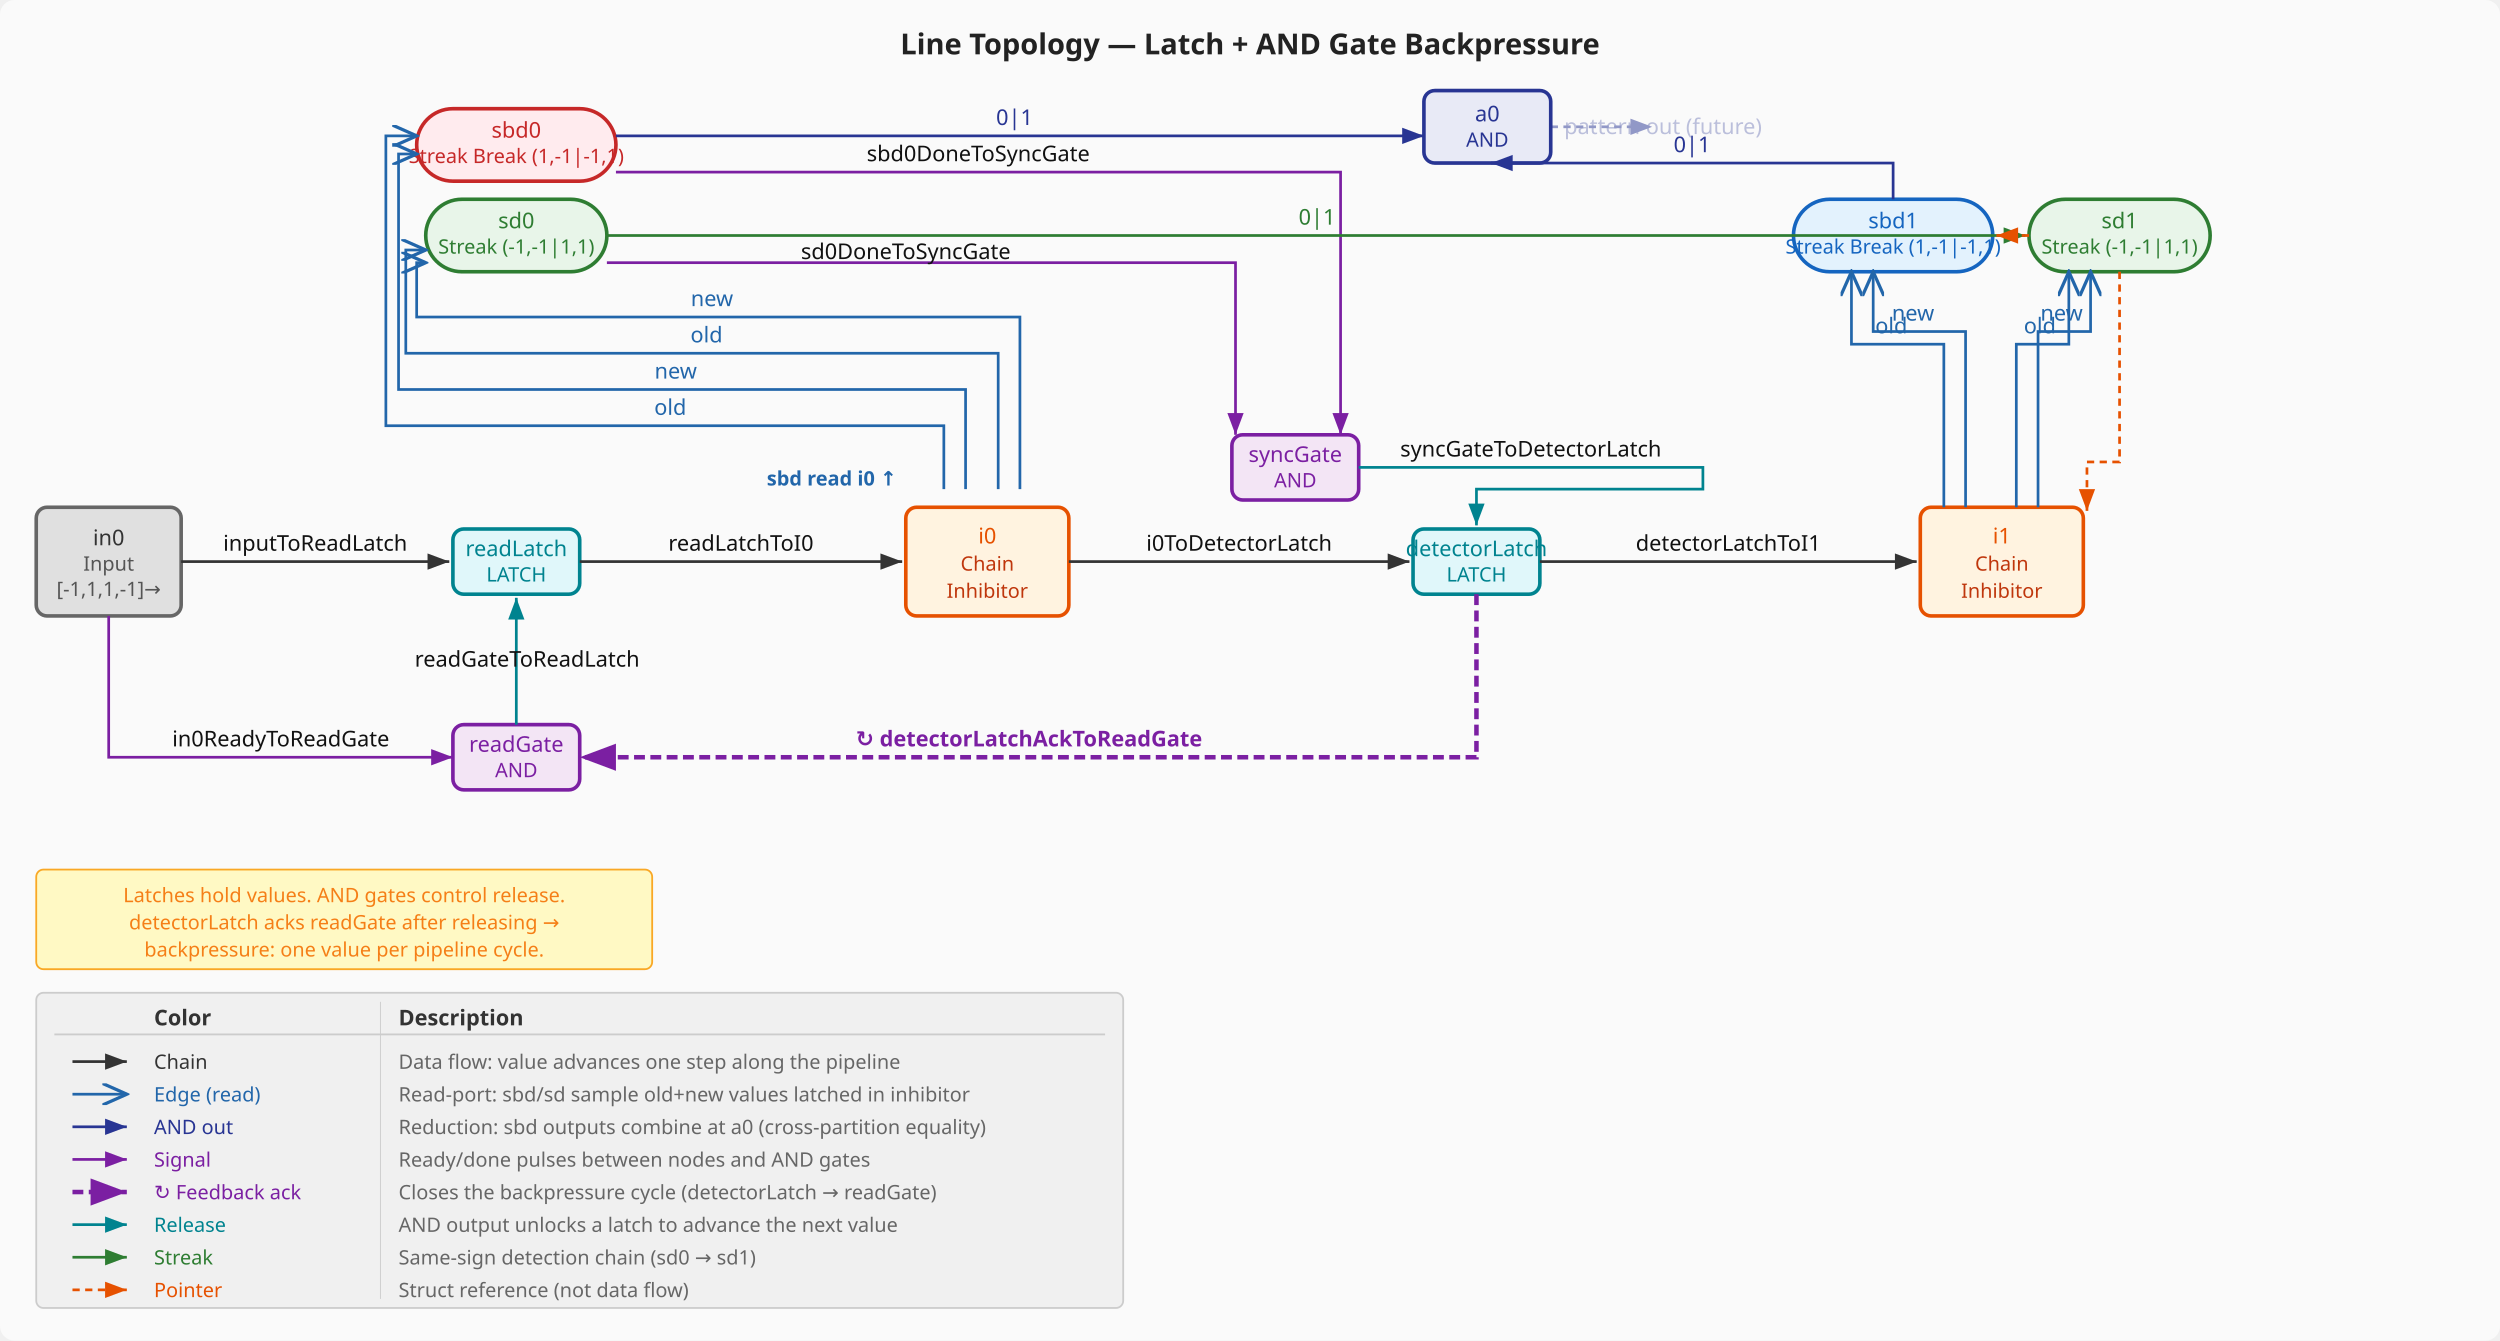
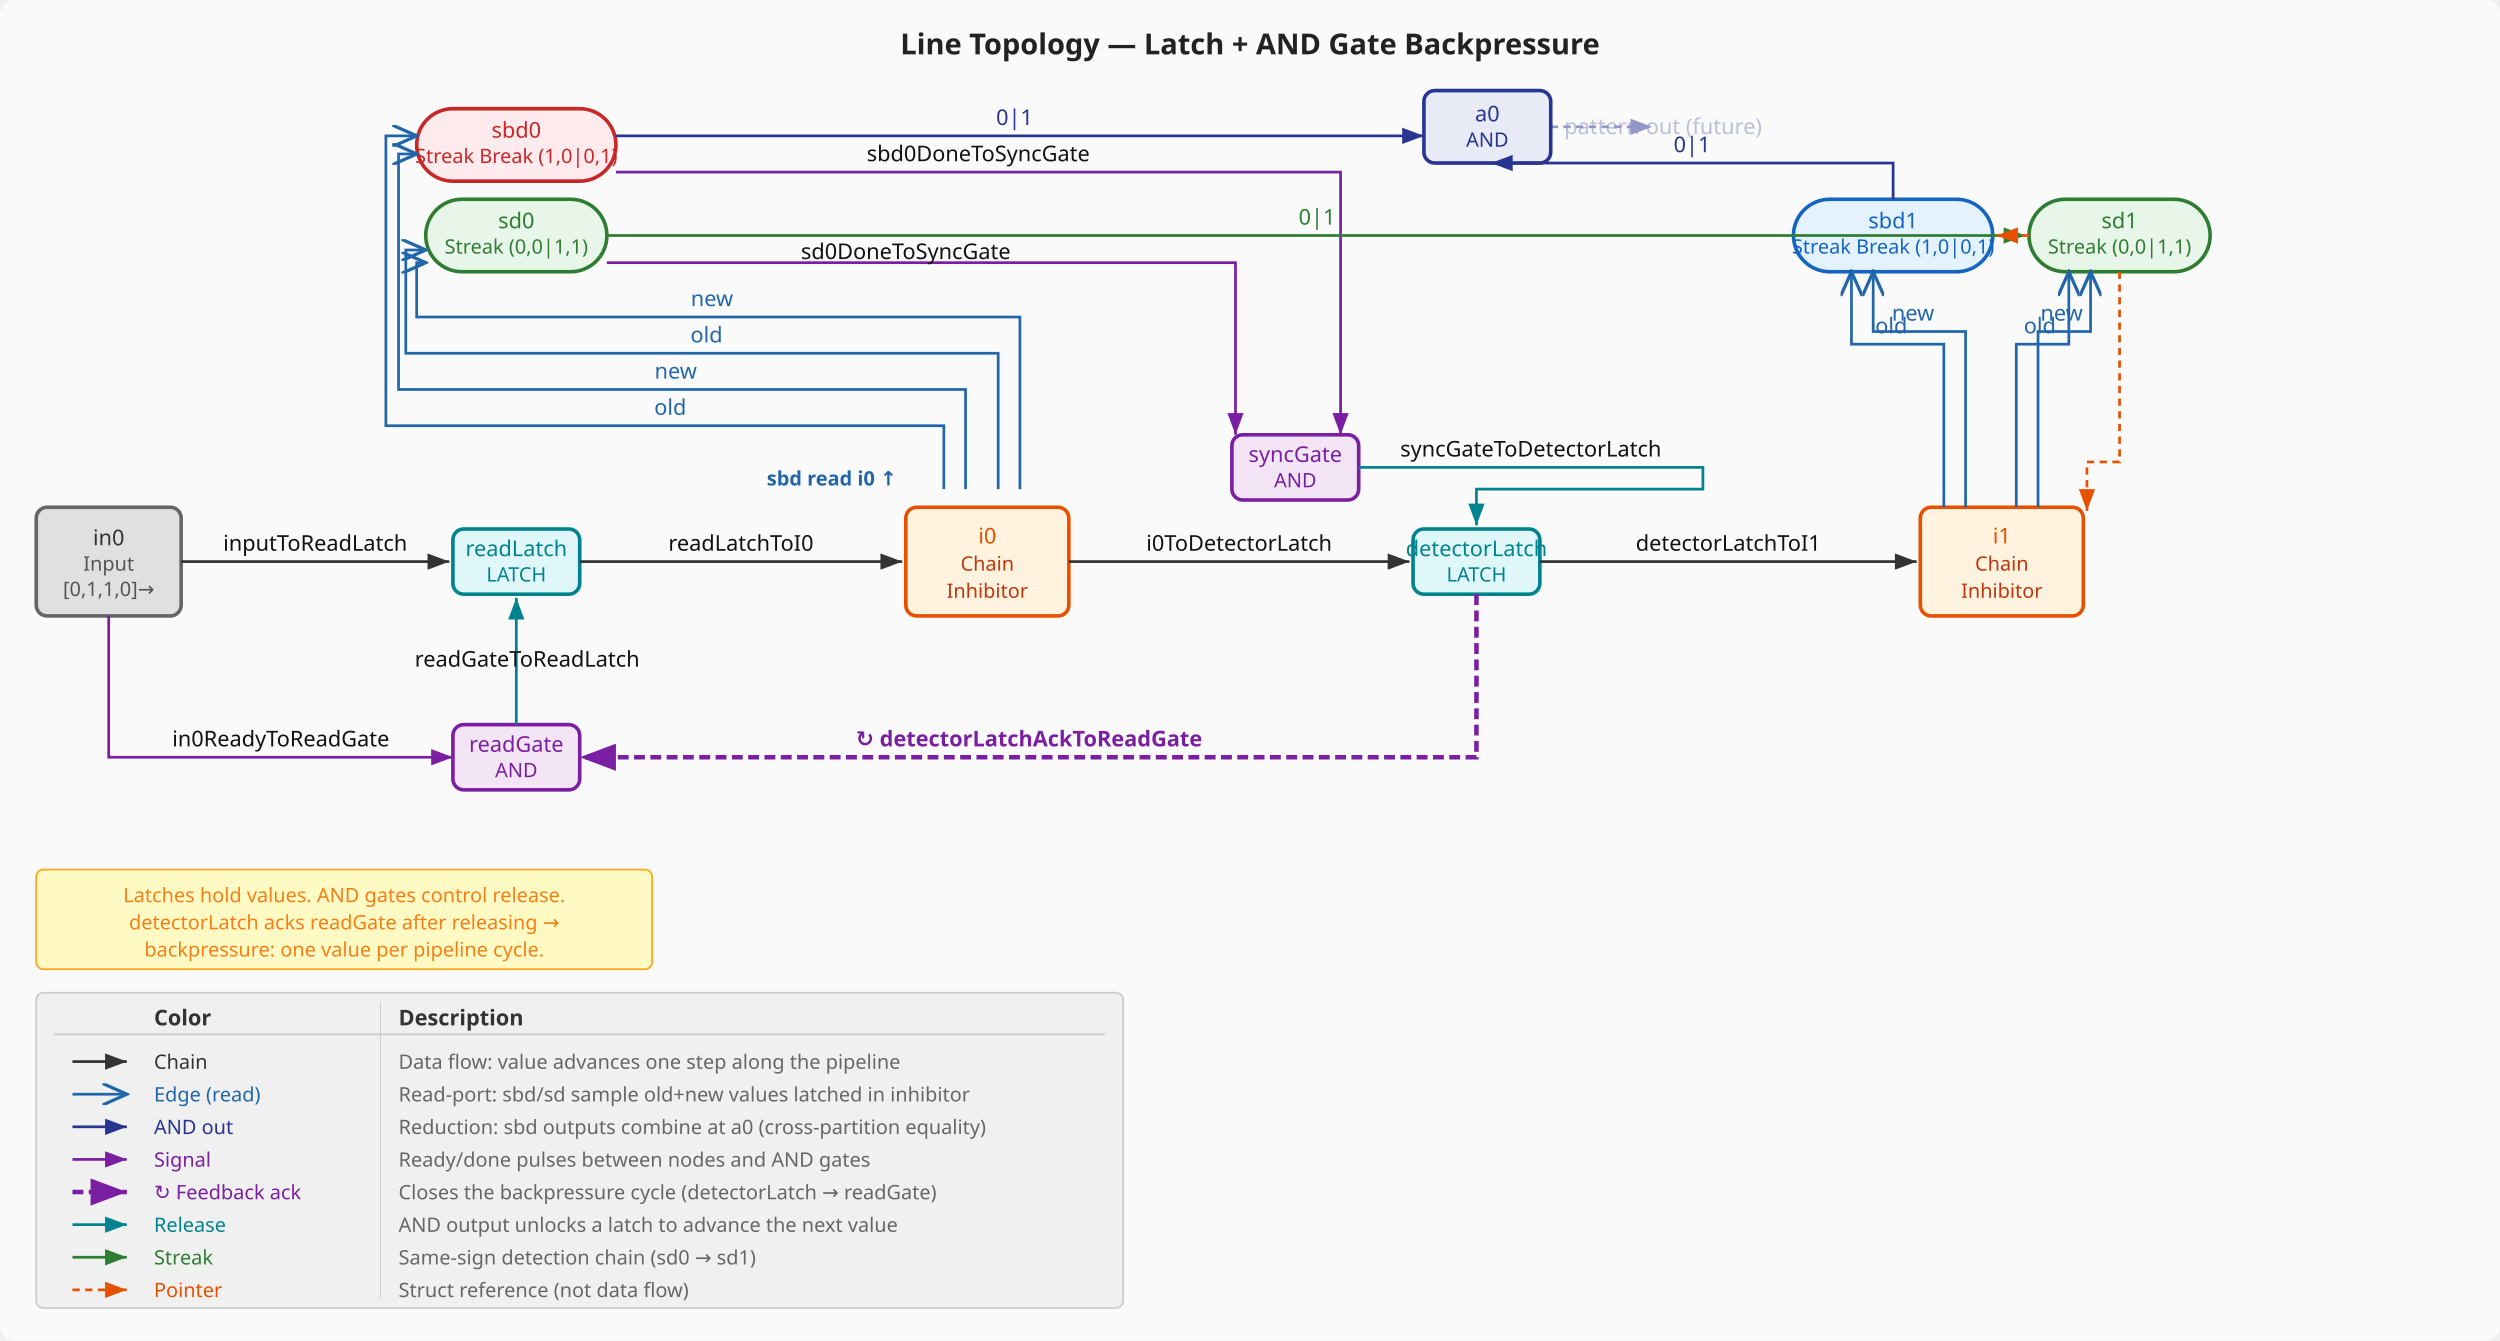
<svg xmlns="http://www.w3.org/2000/svg" viewBox="0 0 1380 740" font-weight="400" font-family="ui-sans-serif, system-ui, sans-serif">
  <style>
    svg { font-family: ui-sans-serif, system-ui, sans-serif; font-size: 12px; font-weight: 400; }

    /* ── Background ─────────────────────────────────────────── */
    .diagram-bg { fill: #fafafa; }

    /* ── Node shapes ─────────────────────────────────────────── */
    .shape-input    { fill: #e0e0e0; stroke: #666;    stroke-width: 2; }
    .shape-inhibitor{ fill: #fff3e0; stroke: #e65100; stroke-width: 2; }
    .shape-latch    { fill: #e0f7fa; stroke: #00838f; stroke-width: 2; }
    .shape-and-gate { fill: #f3e5f5; stroke: #7b1fa2; stroke-width: 2; }
    .shape-pattern-and { fill: #e8eaf6; stroke: #283593; stroke-width: 2; }
    .shape-sbd0     { fill: #ffebee; stroke: #c62828; stroke-width: 2; }
    .shape-sbd1     { fill: #e3f2fd; stroke: #1565c0; stroke-width: 2; }
    .shape-sd       { fill: #e8f5e9; stroke: #2e7d32; stroke-width: 2; }

    /* ── Node text ───────────────────────────────────────────── */
    .node-title    { text-anchor: middle; font-weight: normal; font-size: 12px; }
    .node-sublabel { text-anchor: middle; font-weight: normal; font-size: 11px; }
    .node-type     { text-anchor: middle; font-weight: normal; font-size: 11px; }

    .text-input    { fill: #333; }
    .text-sublabel { fill: #555; }
    .text-inhibitor{ fill: #e65100; }
    .text-inhibitor-sub { fill: #bf360c; }
    .text-latch    { fill: #00838f; }
    .text-and-gate { fill: #7b1fa2; }
    .text-pattern-and { fill: #283593; }
    .text-sbd0     { fill: #c62828; }
    .text-sbd1     { fill: #1565c0; }
    .text-sd       { fill: #2e7d32; }

    /* ── Edge lines ──────────────────────────────────────────── */
    .chain           { stroke: #333;    stroke-width: 1.5px; fill: none; marker-end: url(#arrow); }
    .edge-connection { stroke: #2266aa; stroke-width: 1.5px; fill: none; marker-end: url(#arrow-blue-open); }
    .and-out         { stroke: #283593; stroke-width: 1.5px; fill: none; marker-end: url(#arrow-indigo); }
    .signal          { stroke: #7b1fa2; stroke-width: 1.5px; fill: none; marker-end: url(#arrow-magenta); }
    .feedback-ack    { stroke: #7b1fa2; stroke-width: 2.5px; fill: none; stroke-dasharray: 6 3; marker-end: url(#arrow-magenta); }
    .release         { stroke: #00838f; stroke-width: 1.5px; fill: none; marker-end: url(#arrow-teal); }
    .streak          { stroke: #2e7d32; stroke-width: 1.5px; fill: none; marker-end: url(#arrow-green); }
    .pointer         { stroke: #e65100; stroke-width: 1.5px; fill: none; stroke-dasharray: 4 3; marker-end: url(#arrow-orange); }
    .future-out      { stroke: #283593; stroke-width: 1.5px; fill: none; stroke-dasharray: 4 3; opacity: 0.5; marker-end: url(#arrow-indigo); }

    /* ── Edge labels ─────────────────────────────────────────── */
    .edge-label  { font-size: 12px; text-anchor: middle; }
    .value-label { font-size: 12px; text-anchor: middle; }

    /* ── Annotation / legend ─────────────────────────────────── */
    .behavior-note-bg  { fill: #fff9c4; stroke: #f9a825; }
    .behavior-note-text { fill: #f57f17; text-anchor: middle; }
    .legend-bg         { fill: #f0f0f0; stroke: #ccc; }
    .legend-heading    { font-weight: bold; font-size: 12px; fill: #333; }
    .legend-name       { font-size: 11px; }
    .legend-desc       { font-size: 11px; fill: #666; }
    .legend-divider    { stroke: #ccc; }
    .title-text        { font-size: 16px; font-weight: bold; fill: #222; text-anchor: middle; }
  </style>
  <defs>
    <marker id="arrow" markerWidth="8" markerHeight="6" refX="8" refY="3" orient="auto">
      <path d="M0,0 L8,3 L0,6" fill="#333" />
    </marker>
    <marker id="arrow-blue" markerWidth="8" markerHeight="6" refX="8" refY="3" orient="auto">
      <path d="M0,0 L8,3 L0,6" fill="#2266aa" />
    </marker>
    <marker id="arrow-blue-open" markerWidth="10" markerHeight="8" refX="9" refY="4" orient="auto">
      <path d="M0,0 L9,4 L0,8" fill="none" stroke="#2266aa" stroke-width="1.2" />
    </marker>
    <marker id="arrow-indigo" markerWidth="8" markerHeight="6" refX="8" refY="3" orient="auto">
      <path d="M0,0 L8,3 L0,6" fill="#283593" />
    </marker>
    <marker id="arrow-green" markerWidth="8" markerHeight="6" refX="8" refY="3" orient="auto">
      <path d="M0,0 L8,3 L0,6" fill="#2e7d32" />
    </marker>
    <marker id="arrow-orange" markerWidth="8" markerHeight="6" refX="8" refY="3" orient="auto">
      <path d="M0,0 L8,3 L0,6" fill="#e65100" />
    </marker>
    <marker id="arrow-magenta" markerWidth="8" markerHeight="6" refX="8" refY="3" orient="auto">
      <path d="M0,0 L8,3 L0,6" fill="#7b1fa2" />
    </marker>
    <marker id="arrow-teal" markerWidth="8" markerHeight="6" refX="8" refY="3" orient="auto">
      <path d="M0,0 L8,3 L0,6" fill="#00838f" />
    </marker>
  </defs>
  <rect width="1380" height="740" rx="8" class="diagram-bg" />
  <text x="690" y="30" class="title-text">Line Topology — Latch + AND Gate Backpressure</text>
  <g id="node-a0" data-role="pattern-and-gate">
    <rect x="786" y="50" width="70" height="40" rx="6" class="shape-pattern-and" />
    <text x="821" y="67" font-weight="100" class="node-title text-pattern-and">a0</text>
    <text x="821" y="81" font-weight="100" class="node-type text-pattern-and">AND</text>
  </g>
  <g id="node-sd0" data-role="streak-detector" data-index="0">
    <rect x="235" y="110" width="100" height="40" rx="20" class="shape-sd" />
    <text x="285" y="126" font-weight="100" class="node-title text-sd">sd0</text>
-     <text x="285" y="140" font-weight="100" class="node-type text-sd">Streak (-1,-1|1,1)</text>
+     <text x="285" y="140" font-weight="100" class="node-type text-sd">Streak (0,0|1,1)</text>
  </g>
  <g id="node-sbd0" data-role="streak-break-detector" data-index="0">
    <rect x="230" y="60" width="110" height="40" rx="20" class="shape-sbd0" />
    <text x="285" y="76" font-weight="100" class="node-title text-sbd0">sbd0</text>
-     <text x="285" y="90" font-weight="100" class="node-type text-sbd0">Streak Break (1,-1|-1,1)</text>
+     <text x="285" y="90" font-weight="100" class="node-type text-sbd0">Streak Break (1,0|0,1)</text>
  </g>
  <g id="node-sbd1" data-role="streak-break-detector" data-index="1">
    <rect x="990" y="110" width="110" height="40" rx="20" class="shape-sbd1" />
    <text x="1045" y="126" font-weight="100" class="node-title text-sbd1">sbd1</text>
-     <text x="1045" y="140" font-weight="100" class="node-type text-sbd1">Streak Break (1,-1|-1,1)</text>
+     <text x="1045" y="140" font-weight="100" class="node-type text-sbd1">Streak Break (1,0|0,1)</text>
  </g>
  <g id="node-sd1" data-role="streak-detector" data-index="1">
    <rect x="1120" y="110" width="100" height="40" rx="20" class="shape-sd" />
    <text x="1170" y="126" font-weight="100" class="node-title text-sd">sd1</text>
-     <text x="1170" y="140" font-weight="100" class="node-type text-sd">Streak (-1,-1|1,1)</text>
+     <text x="1170" y="140" font-weight="100" class="node-type text-sd">Streak (0,0|1,1)</text>
  </g>
  <g id="node-syncGate" data-role="and-gate">
    <rect x="680" y="240" width="70" height="36" rx="6" class="shape-and-gate" />
    <text x="715" y="255" font-weight="100" class="node-title text-and-gate">syncGate</text>
    <text x="715" y="269" font-weight="100" class="node-type text-and-gate">AND</text>
  </g>
  <g id="node-in0" data-role="input">
    <rect x="20" y="280" width="80" height="60" rx="6" class="shape-input" />
    <text x="60" y="301" font-weight="100" class="node-title text-input">in0</text>
    <text x="60" y="315" font-weight="100" class="node-sublabel text-sublabel">Input</text>
-     <text x="60" y="329" font-weight="100" class="node-type text-sublabel">[-1,1,1,-1]→</text>
+     <text x="60" y="329" font-weight="100" class="node-type text-sublabel">[0,1,1,0]→</text>
  </g>
  <g id="node-readLatch" data-role="latch">
    <rect x="250" y="292" width="70" height="36" rx="6" class="shape-latch" />
    <text x="285" y="307" font-weight="100" class="node-title text-latch">readLatch</text>
    <text x="285" y="321" font-weight="100" class="node-type text-latch">LATCH</text>
  </g>
  <g id="node-i0" data-role="inhibitor" data-index="0">
    <rect x="500" y="280" width="90" height="60" rx="6" class="shape-inhibitor" />
    <text x="545" y="300" font-weight="100" class="node-title text-inhibitor">i0</text>
    <text x="545" y="315" font-weight="100" class="node-sublabel text-inhibitor-sub">Chain</text>
    <text x="545" y="330" font-weight="100" class="node-sublabel text-inhibitor-sub">Inhibitor</text>
  </g>
  <g id="node-detectorLatch" data-role="latch">
    <rect x="780" y="292" width="70" height="36" rx="6" class="shape-latch" />
    <text x="815" y="307" font-weight="100" class="node-title text-latch">detectorLatch</text>
    <text x="815" y="321" font-weight="100" class="node-type text-latch">LATCH</text>
  </g>
  <g id="node-i1" data-role="inhibitor" data-index="1">
    <rect x="1060" y="280" width="90" height="60" rx="6" class="shape-inhibitor" />
    <text x="1105" y="300" font-weight="100" class="node-title text-inhibitor">i1</text>
    <text x="1105" y="315" font-weight="100" class="node-sublabel text-inhibitor-sub">Chain</text>
    <text x="1105" y="330" font-weight="100" class="node-sublabel text-inhibitor-sub">Inhibitor</text>
  </g>
  <g id="node-readGate" data-role="and-gate">
    <rect x="250" y="400" width="70" height="36" rx="6" class="shape-and-gate" />
    <text x="285" y="415" font-weight="100" class="node-title text-and-gate">readGate</text>
    <text x="285" y="429" font-weight="100" class="node-type text-and-gate">AND</text>
  </g>
  <g id="edge-inputToReadLatch" data-role="edge" class="chain">
    <line x1="100" y1="310" x2="248" y2="310" />
    <text x="174" y="304" font-weight="300" fill="#111" stroke="none" class="edge-label">inputToReadLatch</text>
  </g>
  <g id="edge-readLatchToI0" data-role="edge" class="chain">
    <line x1="320" y1="310" x2="498" y2="310" />
    <text x="409" y="304" font-weight="300" fill="#111" stroke="none" class="edge-label">readLatchToI0</text>
  </g>
  <g id="edge-i0ToDetectorLatch" data-role="edge" class="chain">
    <line x1="590" y1="310" x2="778" y2="310" />
    <text x="684" y="304" font-weight="300" fill="#111" stroke="none" class="edge-label">i0ToDetectorLatch</text>
  </g>
  <g id="edge-detectorLatchToI1" data-role="edge" class="chain">
    <line x1="850" y1="310" x2="1058" y2="310" />
    <text x="954" y="304" font-weight="300" fill="#111" stroke="none" class="edge-label">detectorLatchToI1</text>
  </g>
  <g id="edge-in0ReadyToReadGate" data-role="edge" class="signal">
    <path d="M60,340 L60,418 L250,418" />
    <text x="155" y="412" font-weight="300" fill="#111" stroke="none" class="edge-label" text-anchor="middle">in0ReadyToReadGate</text>
  </g>
  <g id="edge-readGateToReadLatch" data-role="edge" class="release">
    <line x1="285" y1="400" x2="285" y2="330" />
    <text x="291" y="368" font-weight="300" fill="#111" stroke="none" class="edge-label" text-anchor="start">readGateToReadLatch</text>
  </g>
  <g id="edge-syncGateToDetectorLatch" data-role="edge" class="release">
    <path d="M750,258 L940,258 L940,270 L815,270 L815,290" />
    <text x="845" y="252" font-weight="300" fill="#111" stroke="none" class="edge-label" text-anchor="middle">syncGateToDetectorLatch</text>
  </g>
  <g id="edge-detectorLatchAckToReadGate" data-role="edge" class="feedback-ack">
    <path d="M815,328 L815,418 L320,418" />
    <text x="568" y="412" font-weight="600" fill="#7b1fa2" stroke="none" class="edge-label">↻ detectorLatchAckToReadGate</text>
  </g>
  <g id="edge-sbd0DoneToSyncGate" data-role="edge" class="signal">
    <path d="M340,95 L740,95 L740,240" />
    <text x="540" y="89" font-weight="300" fill="#111" stroke="none" class="edge-label" text-anchor="middle">sbd0DoneToSyncGate</text>
  </g>
  <g id="edge-sd0DoneToSyncGate" data-role="edge" class="signal">
    <path d="M335,145 L682,145 L682,240" />
    <text x="500" y="143" font-weight="300" fill="#111" stroke="none" class="edge-label" text-anchor="middle">sd0DoneToSyncGate</text>
  </g>
  <g id="edge-i0-sd0-old" data-role="edge" class="edge-connection">
    <path d="M551,270 L551,195 L224,195 L224,138 L235,138" />
    <text x="390" y="189" font-weight="300" fill="#2266aa" stroke="none" class="value-label">old</text>
  </g>
  <g id="edge-i0-sd0-new" data-role="edge" class="edge-connection">
    <path d="M563,270 L563,175 L230,175 L230,145 L235,145" />
    <text x="393" y="169" font-weight="300" fill="#2266aa" stroke="none" class="value-label">new</text>
  </g>
  <g id="edge-i0-sbd0-old" data-role="edge" class="edge-connection">
    <path d="M521,270 L521,235 L213,235 L213,75 L230,75" />
    <text x="370" y="229" font-weight="300" fill="#2266aa" stroke="none" class="value-label">old</text>
    <text x="495" y="268" font-weight="600" fill="#2266aa" stroke="none" font-size="11" text-anchor="end">sbd read i0 ↑</text>
  </g>
  <g id="edge-i0-sbd0-new" data-role="edge" class="edge-connection">
    <path d="M533,270 L533,215 L220,215 L220,85 L230,85" />
    <text x="373" y="209" font-weight="300" fill="#2266aa" stroke="none" class="value-label">new</text>
  </g>
  <g id="edge-i1-sbd1-old" data-role="edge" class="edge-connection">
    <path d="M1073,280 L1073,190 L1022,190 L1022,150" />
    <text x="1044" y="184" font-weight="300" fill="#2266aa" stroke="none" class="value-label">old</text>
  </g>
  <g id="edge-i1-sbd1-new" data-role="edge" class="edge-connection">
    <path d="M1085,280 L1085,183 L1034,183 L1034,150" />
    <text x="1056" y="177" font-weight="300" fill="#2266aa" stroke="none" class="value-label">new</text>
  </g>
  <g id="edge-i1-sd1-old" data-role="edge" class="edge-connection">
    <path d="M1113,280 L1113,190 L1142,190 L1142,150" />
    <text x="1126" y="184" font-weight="300" fill="#2266aa" stroke="none" class="value-label">old</text>
  </g>
  <g id="edge-i1-sd1-new" data-role="edge" class="edge-connection">
    <path d="M1125,280 L1125,183 L1154,183 L1154,150" />
    <text x="1138" y="177" font-weight="300" fill="#2266aa" stroke="none" class="value-label">new</text>
  </g>
  <g id="edge-sbd0-a0" data-role="edge" class="and-out">
    <path d="M340,75 L786,75" />
    <text x="560" y="69" font-weight="300" fill="#283593" stroke="none" class="value-label">0|1</text>
  </g>
  <g id="edge-sbd1-a0" data-role="edge" class="and-out">
    <path d="M1045,110 L1045,90 L823,90" />
    <text x="934" y="84" font-weight="300" fill="#283593" stroke="none" class="value-label">0|1</text>
  </g>
  <g id="edge-sd0-sd1" data-role="edge" class="streak">
    <line x1="335" y1="130" x2="1118" y2="130" />
    <text x="727" y="124" font-weight="300" fill="#2e7d32" stroke="none" class="value-label">0|1</text>
  </g>
  <g id="edge-sd1-i1-ptr" data-role="edge" class="pointer">
    <path d="M1170,150 L1170,255 L1152,255 L1152,282" />
  </g>
  <g id="edge-sd1-sbd1-ptr" data-role="edge" class="pointer">
    <path d="M1120,130 L1102,130" />
  </g>
  <g id="edge-a0-future-out" data-role="edge" class="future-out">
    <path d="M856,70 L912,70" />
    <text x="918" y="74" font-weight="300" fill="#283593" stroke="none" class="edge-label" text-anchor="start" opacity="0.6">pattern out (future)</text>
  </g>
  <g id="annotation-backpressure" data-role="annotation">
    <rect x="20" y="480" width="340" height="55" rx="4" class="behavior-note-bg" />
    <text x="190" y="498" font-size="11" class="behavior-note-text">Latches hold values. AND gates control release.</text>
    <text x="190" y="513" font-size="11" class="behavior-note-text">detectorLatch acks readGate after releasing →</text>
    <text x="190" y="528" font-size="11" class="behavior-note-text">backpressure: one value per pipeline cycle.</text>
  </g>
  <g id="legend" data-role="legend">
    <rect x="20" y="548" width="600" height="174" rx="4" class="legend-bg" />
    <text x="85" y="566" text-anchor="start" class="legend-heading">Color</text>
    <text x="220" y="566" text-anchor="start" class="legend-heading">Description</text>
    <line x1="30" y1="571" x2="610" y2="571" class="legend-divider" stroke-width="1" />
    <line x1="210" y1="553" x2="210" y2="717" class="legend-divider" stroke-width="0.5" />
    <g class="chain">
      <line x1="40" y1="586" x2="70" y2="586" />
    </g>
    <text x="85" y="590" text-anchor="start" class="legend-name" fill="#333">Chain</text>
    <text x="220" y="590" text-anchor="start" class="legend-desc">Data flow: value advances one step along the pipeline</text>
    <g class="edge-connection">
      <line x1="40" y1="604" x2="70" y2="604" />
    </g>
    <text x="85" y="608" text-anchor="start" class="legend-name" fill="#2266aa">Edge (read)</text>
    <text x="220" y="608" text-anchor="start" class="legend-desc">Read-port: sbd/sd sample old+new values latched in inhibitor</text>
    <g class="and-out">
      <line x1="40" y1="622" x2="70" y2="622" />
    </g>
    <text x="85" y="626" text-anchor="start" class="legend-name" fill="#283593">AND out</text>
    <text x="220" y="626" text-anchor="start" class="legend-desc">Reduction: sbd outputs combine at a0 (cross-partition equality)</text>
    <g class="signal">
      <line x1="40" y1="640" x2="70" y2="640" />
    </g>
    <text x="85" y="644" text-anchor="start" class="legend-name" fill="#7b1fa2">Signal</text>
    <text x="220" y="644" text-anchor="start" class="legend-desc">Ready/done pulses between nodes and AND gates</text>
    <g class="feedback-ack">
      <line x1="40" y1="658" x2="70" y2="658" />
    </g>
    <text x="85" y="662" text-anchor="start" class="legend-name" fill="#7b1fa2">↻ Feedback ack</text>
    <text x="220" y="662" text-anchor="start" class="legend-desc">Closes the backpressure cycle (detectorLatch → readGate)</text>
    <g class="release">
      <line x1="40" y1="676" x2="70" y2="676" />
    </g>
    <text x="85" y="680" text-anchor="start" class="legend-name" fill="#00838f">Release</text>
    <text x="220" y="680" text-anchor="start" class="legend-desc">AND output unlocks a latch to advance the next value</text>
    <g class="streak">
      <line x1="40" y1="694" x2="70" y2="694" />
    </g>
    <text x="85" y="698" text-anchor="start" class="legend-name" fill="#2e7d32">Streak</text>
    <text x="220" y="698" text-anchor="start" class="legend-desc">Same-sign detection chain (sd0 → sd1)</text>
    <g class="pointer">
      <line x1="40" y1="712" x2="70" y2="712" />
    </g>
    <text x="85" y="716" text-anchor="start" class="legend-name" fill="#e65100">Pointer</text>
    <text x="220" y="716" text-anchor="start" class="legend-desc">Struct reference (not data flow)</text>
  </g>
  <rect x="20" y="280" width="80" height="60" rx="6" fill="white" stroke="none" opacity="0" pointer-events="none">
    <animate attributeName="opacity" values="0;0.5;0;0" keyTimes="0;0.062;0.125;1" dur="27s" repeatCount="indefinite" />
  </rect>
  <rect x="250" y="400" width="70" height="36" rx="6" fill="white" stroke="none" opacity="0" pointer-events="none">
    <animate attributeName="opacity" values="0;0;0.5;0;0" keyTimes="0;0.12;0.182;0.245;1" dur="27s" repeatCount="indefinite" />
  </rect>
  <rect x="250" y="292" width="70" height="36" rx="6" fill="white" stroke="none" opacity="0" pointer-events="none">
    <animate attributeName="opacity" values="0;0;0.5;0;0" keyTimes="0;0.24;0.302;0.365;1" dur="27s" repeatCount="indefinite" />
  </rect>
  <rect x="500" y="280" width="90" height="60" rx="6" fill="white" stroke="none" opacity="0" pointer-events="none">
    <animate attributeName="opacity" values="0;0;0.5;0;0" keyTimes="0;0.40;0.46;0.52;1" dur="27s" repeatCount="indefinite" />
  </rect>
  <rect x="230" y="60" width="110" height="40" rx="20" fill="white" stroke="none" opacity="0" pointer-events="none">
    <animate attributeName="opacity" values="0;0;0.5;0;0" keyTimes="0;0.57;0.60;0.64;1" dur="27s" repeatCount="indefinite" />
  </rect>
  <rect x="235" y="110" width="100" height="40" rx="20" fill="white" stroke="none" opacity="0" pointer-events="none">
    <animate attributeName="opacity" values="0;0;0.5;0;0" keyTimes="0;0.57;0.60;0.64;1" dur="27s" repeatCount="indefinite" />
  </rect>
  <rect x="680" y="240" width="70" height="36" rx="6" fill="white" stroke="none" opacity="0" pointer-events="none">
    <animate attributeName="opacity" values="0;0;0.5;0;0" keyTimes="0;0.70;0.72;0.76;1" dur="27s" repeatCount="indefinite" />
  </rect>
  <rect x="780" y="292" width="70" height="36" rx="6" fill="white" stroke="none" opacity="0" pointer-events="none">
    <animate attributeName="opacity" values="0;0;0.5;0;0" keyTimes="0;0.81;0.83;0.87;1" dur="27s" repeatCount="indefinite" />
  </rect>
  <rect x="1060" y="280" width="90" height="60" rx="6" fill="white" stroke="none" opacity="0" pointer-events="none">
    <animate attributeName="opacity" values="0;0;0.5;0;0" keyTimes="0;0.93;0.95;0.98;1" dur="27s" repeatCount="indefinite" />
  </rect>
  <rect x="786" y="50" width="70" height="40" rx="6" fill="white" stroke="none" opacity="0" pointer-events="none">
    <animate attributeName="opacity" values="0;0;0.5;0;0" keyTimes="0;0.66;0.68;0.70;1" dur="27s" repeatCount="indefinite" />
  </rect>
  <path d="M60,340 L60,418 L250,418" stroke="#7b1fa2" stroke-width="3" fill="none" stroke-dasharray="20,9999" stroke-dashoffset="0" opacity="0" pointer-events="none">
    <animate attributeName="stroke-dashoffset" values="0;0;-268;-268" keyTimes="0;0.06;0.175;1" dur="27s" repeatCount="indefinite" />
    <animate attributeName="opacity" values="0;0;1;1;0;0" keyTimes="0;0.055;0.06;0.175;0.18;1" dur="27s" repeatCount="indefinite" />
  </path>
  <line x1="285" y1="400" x2="285" y2="330" stroke="#00838f" stroke-width="3" stroke-dasharray="20,9999" stroke-dashoffset="0" opacity="0" pointer-events="none">
    <animate attributeName="stroke-dashoffset" values="0;0;-70;-70" keyTimes="0;0.18;0.211;1" dur="27s" repeatCount="indefinite" />
    <animate attributeName="opacity" values="0;0;1;1;0;0" keyTimes="0;0.175;0.18;0.211;0.216;1" dur="27s" repeatCount="indefinite" />
  </line>
  <line x1="100" y1="310" x2="248" y2="310" stroke="#333" stroke-width="3" stroke-dasharray="20,9999" stroke-dashoffset="0" opacity="0" pointer-events="none">
    <animate attributeName="stroke-dashoffset" values="0;0;-148;-148" keyTimes="0;0.22;0.294;1" dur="27s" repeatCount="indefinite" />
    <animate attributeName="opacity" values="0;0;1;1;0;0" keyTimes="0;0.215;0.22;0.294;0.299;1" dur="27s" repeatCount="indefinite" />
  </line>
  <line x1="320" y1="310" x2="498" y2="310" stroke="#333" stroke-width="3" stroke-dasharray="20,9999" stroke-dashoffset="0" opacity="0" pointer-events="none">
    <animate attributeName="stroke-dashoffset" values="0;0;-178;-178" keyTimes="0;0.3;0.389;1" dur="27s" repeatCount="indefinite" />
    <animate attributeName="opacity" values="0;0;1;1;0;0" keyTimes="0;0.295;0.3;0.389;0.394;1" dur="27s" repeatCount="indefinite" />
  </line>
  <path d="M1045,110 L1045,90 L823,90" stroke="#283593" stroke-width="3" fill="none" stroke-dasharray="20,9999" stroke-dashoffset="0" opacity="0" pointer-events="none">
    <animate attributeName="stroke-dashoffset" values="0;0;-242;-242" keyTimes="0;0.60;0.66;1" dur="27s" repeatCount="indefinite" />
    <animate attributeName="opacity" values="0;0;1;1;0;0" keyTimes="0;0.595;0.60;0.66;0.665;1" dur="27s" repeatCount="indefinite" />
  </path>
  <path d="M750,258 L940,258 L940,270 L815,270 L815,290" stroke="#00838f" stroke-width="3" fill="none" stroke-dasharray="20,9999" stroke-dashoffset="0" opacity="0" pointer-events="none">
    <animate attributeName="stroke-dashoffset" values="0;0;-347;-347" keyTimes="0;0.72;0.81;1" dur="27s" repeatCount="indefinite" />
    <animate attributeName="opacity" values="0;0;1;1;0;0" keyTimes="0;0.715;0.72;0.81;0.815;1" dur="27s" repeatCount="indefinite" />
  </path>
  <path d="M815,328 L815,418 L320,418" stroke="#7b1fa2" stroke-width="4" fill="none" stroke-dasharray="20,9999" stroke-dashoffset="0" opacity="0" pointer-events="none">
    <animate attributeName="stroke-dashoffset" values="0;-585;-585" keyTimes="0;0.14;1" dur="27s" repeatCount="indefinite" />
    <animate attributeName="opacity" values="0;1;1;0.4;0;0" keyTimes="0;0.005;0.14;0.15;0.16;1" dur="27s" repeatCount="indefinite" />
  </path>
  <path d="M815,328 L815,418 L320,418" stroke="#7b1fa2" stroke-width="4" fill="none" stroke-dasharray="20,9999" stroke-dashoffset="0" opacity="0" pointer-events="none">
    <animate attributeName="stroke-dashoffset" values="0;0;-585;-585;-585" keyTimes="0;0.83;0.97;0.99;1" dur="27s" repeatCount="indefinite" />
    <animate attributeName="opacity" values="0;0;1;1;0.4;0;0" keyTimes="0;0.825;0.83;0.97;0.98;0.99;1" dur="27s" repeatCount="indefinite" />
  </path>
  <circle cx="815" cy="328" r="10" fill="#7b1fa2" stroke="none" opacity="0" pointer-events="none">
    <animate attributeName="opacity" values="0;0;0.6;0;0" keyTimes="0;0.815;0.825;0.84;1" dur="27s" repeatCount="indefinite" />
  </circle>
  <line x1="850" y1="310" x2="1058" y2="310" stroke="#333" stroke-width="3" stroke-dasharray="20,9999" stroke-dashoffset="0" opacity="0" pointer-events="none">
    <animate attributeName="stroke-dashoffset" values="0;0;-208;-208" keyTimes="0;0.83;0.93;1" dur="27s" repeatCount="indefinite" />
    <animate attributeName="opacity" values="0;0;1;1;0;0" keyTimes="0;0.825;0.83;0.93;0.935;1" dur="27s" repeatCount="indefinite" />
  </line>
</svg>
